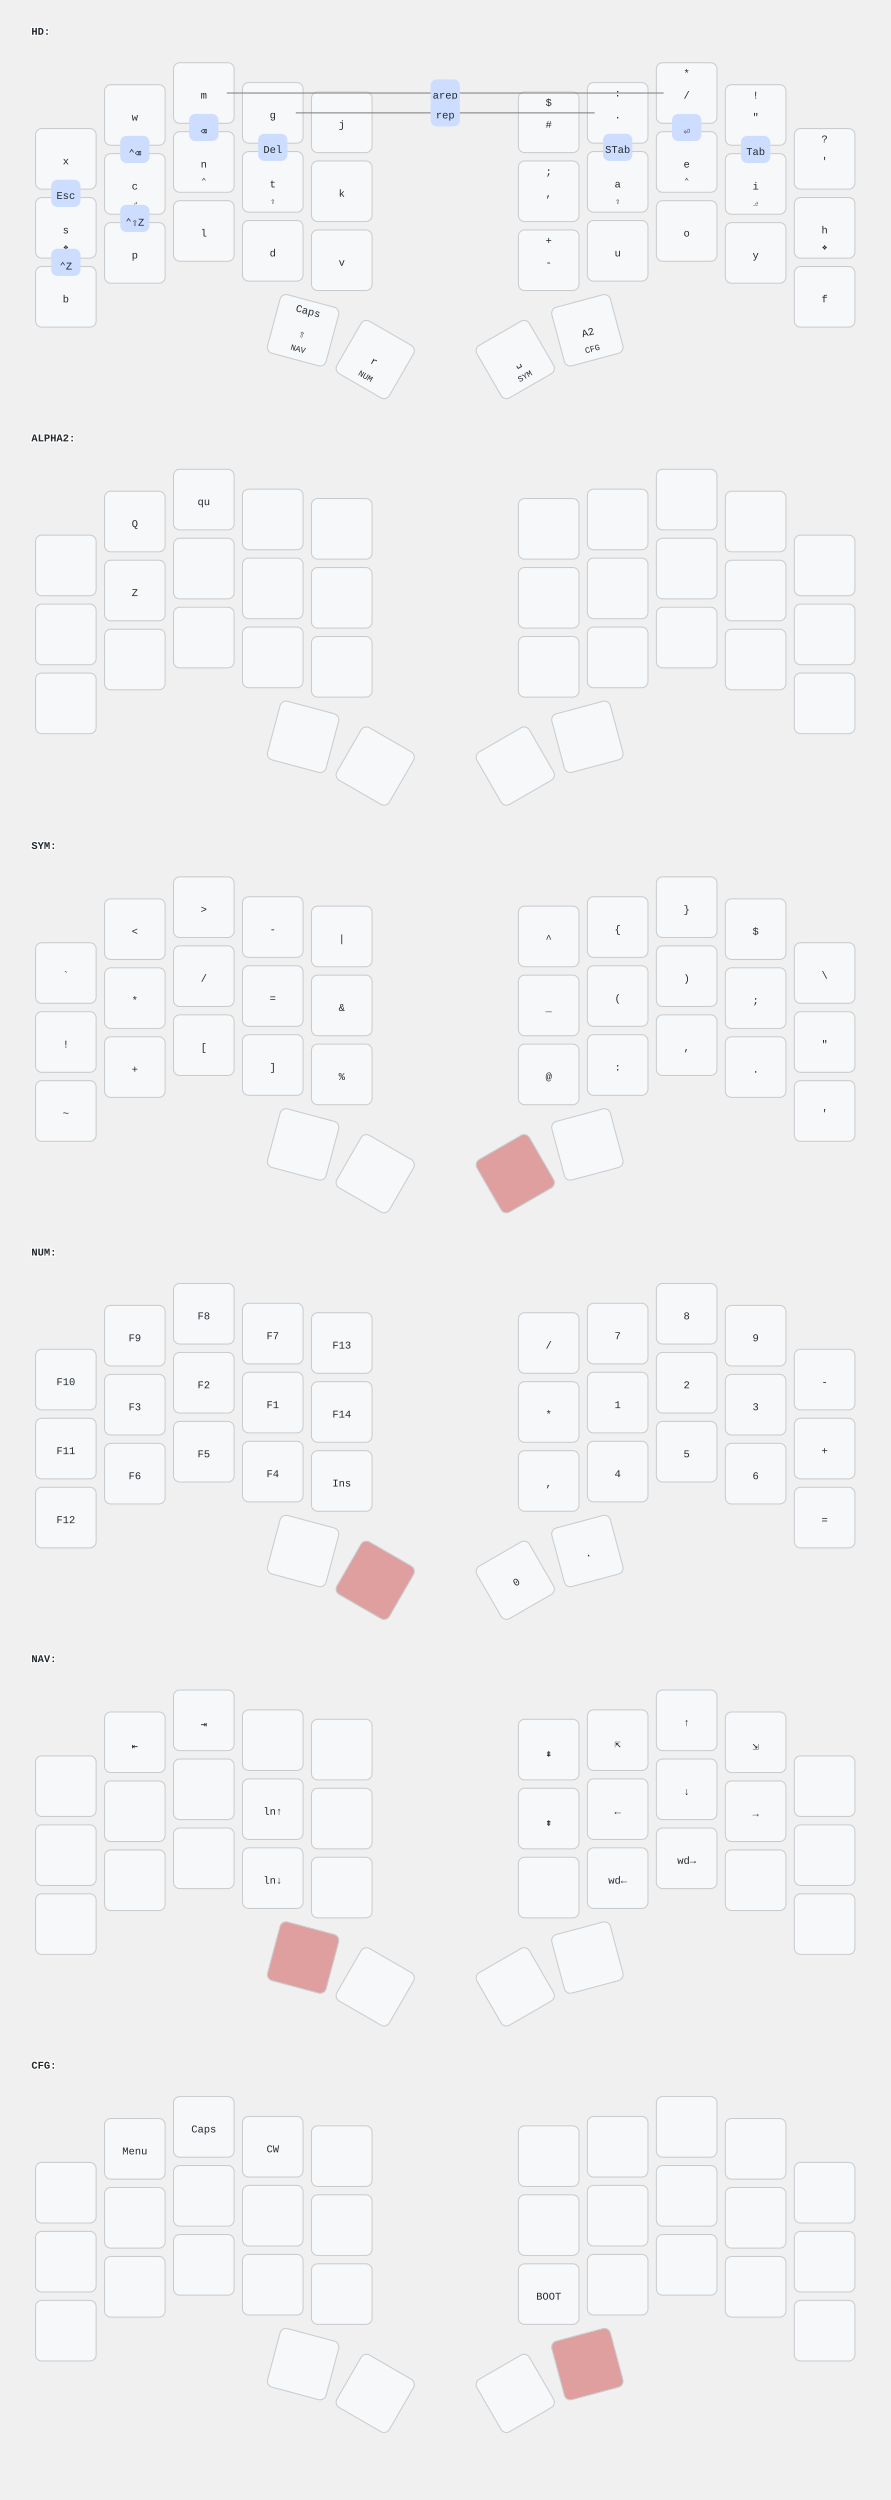
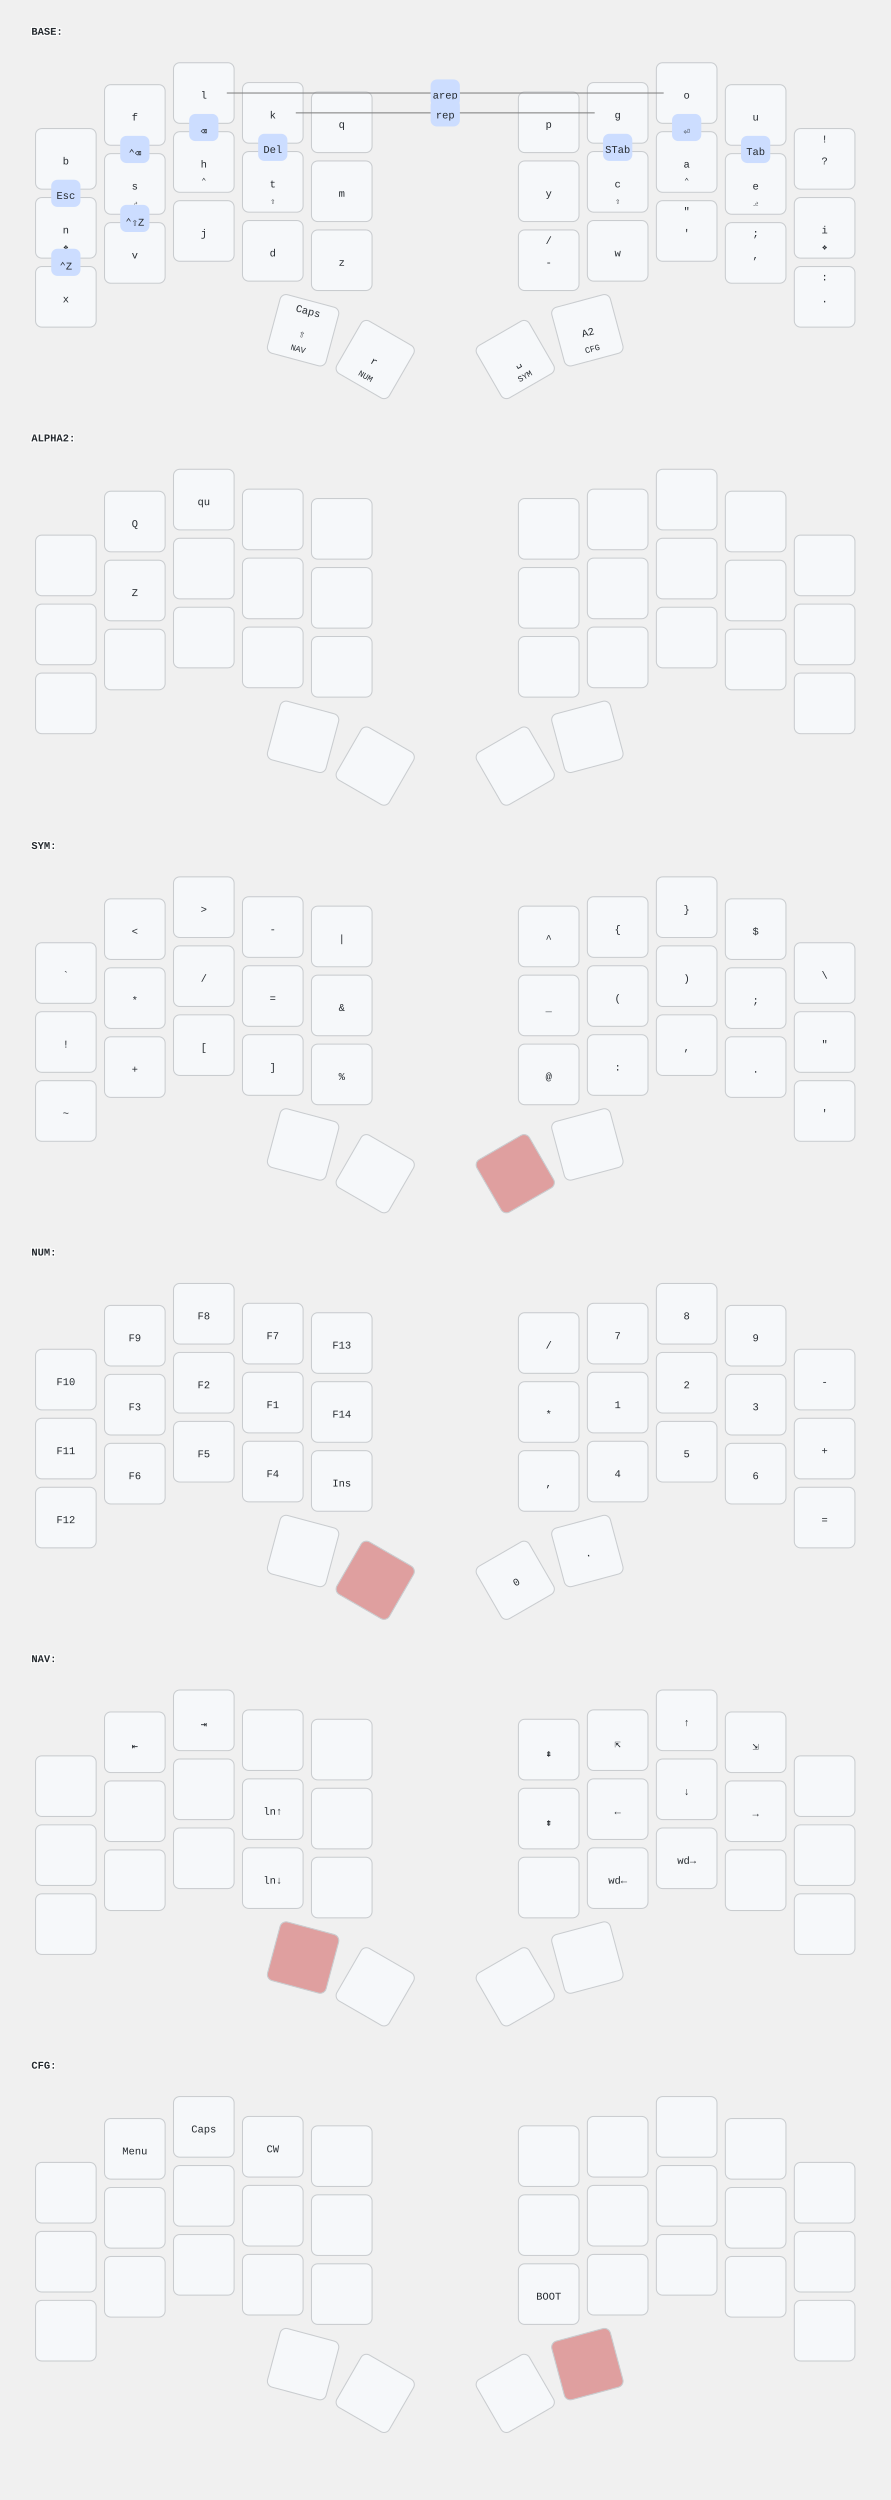
<svg xmlns="http://www.w3.org/2000/svg" width="852" height="2392" viewBox="0 0 852 2392" class="keymap">
  <style>/* inherit to force styles through use tags */
svg path {
    fill: inherit;
}

/* font and background color specifications */
svg.keymap {
    font-family: SFMono-Regular,Consolas,Liberation Mono,Menlo,monospace;
    font-size: 10px;
    font-kerning: normal;
    text-rendering: optimizeLegibility;
    fill: #24292e;
}

/* default key styling */
rect.key {
    fill: #f6f8fa;
    stroke: #c9cccf;
    stroke-width: 1;
}

/* default key side styling, only used is draw_key_sides is set */
rect.side {
    filter: brightness(90%);
}

/* color accent for combo boxes */
rect.combo, rect.combo-separate {
    fill: #cdf;
}

/* color accent for held keys */
rect.held, rect.combo.held {
    fill: #df9f9f;
}

/* color accent for ghost (optional) keys */
rect.ghost, rect.combo.ghost {
    stroke-dasharray: 4, 4;
    stroke-width: 2;
}

text {
    text-anchor: middle;
    dominant-baseline: hanging;
}

/* styling for layer labels */
text.label {
    font-weight: bold;
    text-anchor: start;
    stroke: white;
    stroke-width: 2;
    paint-order: stroke;
}

/* styling for combo tap, and key hold/shifted label text */
text.combo, text.hold, text.shifted {
    font-size: 10px;
}

/* styling for hold label text */
text.hold {
    font-size: 8px;
}

text.hold {
    text-anchor: middle;
    dominant-baseline: auto;
}

text.shifted {
    text-anchor: middle;
    dominant-baseline: hanging;
}

/* styling for hold/shifted label text in combo box */
text.combo.hold, text.combo.shifted {
    font-size: 8px;
}

/* lighter symbol for transparent keys */
text.trans {
    fill: #7b7e81;
}

/* styling for combo dendrons */
path.combo {
    stroke-width: 1;
    stroke: gray;
    fill: none;
}

/* Start Tabler Icons Cleanup */
/* cannot use height/width with glyphs */
.icon-tabler &gt; path {
    fill: inherit;
    stroke: inherit;
    stroke-width: 2;
}
/* hide tabler's default box */
.icon-tabler &gt; path[stroke="none"][fill="none"] {
    visibility: hidden;
}
/* End Tabler Icons Cleanup */
</style>
-   <g transform="translate(30, 0)" class="layer-HD">
-     <text x="0" y="28" class="label" id="HD">HD:</text>
+   <g transform="translate(30, 0)" class="layer-BASE">
+     <text x="0" y="28" class="label" id="BASE">BASE:</text>
    <g transform="translate(0, 56)">
      <g transform="translate(33, 96)" class="key keypos-0">
        <rect rx="6" ry="6" x="-29" y="-29" width="58" height="58" class="key" />
+         <text x="0" y="0" class="key tap">b</text>
+       </g>
+       <g transform="translate(99, 54)" class="key keypos-1">
+         <rect rx="6" ry="6" x="-29" y="-29" width="58" height="58" class="key" />
+         <text x="0" y="0" class="key tap">f</text>
+       </g>
+       <g transform="translate(165, 33)" class="key keypos-2">
+         <rect rx="6" ry="6" x="-29" y="-29" width="58" height="58" class="key" />
+         <text x="0" y="0" class="key tap">l</text>
+       </g>
+       <g transform="translate(231, 52)" class="key keypos-3">
+         <rect rx="6" ry="6" x="-29" y="-29" width="58" height="58" class="key" />
+         <text x="0" y="0" class="key tap">k</text>
+       </g>
+       <g transform="translate(297, 61)" class="key keypos-4">
+         <rect rx="6" ry="6" x="-29" y="-29" width="58" height="58" class="key" />
+         <text x="0" y="0" class="key tap">q</text>
+       </g>
+       <g transform="translate(495, 61)" class="key keypos-5">
+         <rect rx="6" ry="6" x="-29" y="-29" width="58" height="58" class="key" />
+         <text x="0" y="0" class="key tap">p</text>
+       </g>
+       <g transform="translate(561, 52)" class="key keypos-6">
+         <rect rx="6" ry="6" x="-29" y="-29" width="58" height="58" class="key" />
+         <text x="0" y="0" class="key tap">g</text>
+       </g>
+       <g transform="translate(627, 33)" class="key keypos-7">
+         <rect rx="6" ry="6" x="-29" y="-29" width="58" height="58" class="key" />
+         <text x="0" y="0" class="key tap">o</text>
+       </g>
+       <g transform="translate(693, 54)" class="key keypos-8">
+         <rect rx="6" ry="6" x="-29" y="-29" width="58" height="58" class="key" />
+         <text x="0" y="0" class="key tap">u</text>
+       </g>
+       <g transform="translate(759, 96)" class="key keypos-9">
+         <rect rx="6" ry="6" x="-29" y="-29" width="58" height="58" class="key" />
+         <text x="0" y="0" class="key tap">?</text>
+         <text x="0" y="-21" class="key shifted">!</text>
+       </g>
+       <g transform="translate(33, 162)" class="key keypos-10">
+         <rect rx="6" ry="6" x="-29" y="-29" width="58" height="58" class="key" />
+         <text x="0" y="0" class="key tap">n</text>
+         <text x="0" y="21" class="key hold">❖</text>
+       </g>
+       <g transform="translate(99, 120)" class="key keypos-11">
+         <rect rx="6" ry="6" x="-29" y="-29" width="58" height="58" class="key" />
+         <text x="0" y="0" class="key tap">s</text>
+         <text x="0" y="21" class="key hold">⎇</text>
+       </g>
+       <g transform="translate(165, 99)" class="key keypos-12">
+         <rect rx="6" ry="6" x="-29" y="-29" width="58" height="58" class="key" />
+         <text x="0" y="0" class="key tap">h</text>
+         <text x="0" y="21" class="key hold">⌃</text>
+       </g>
+       <g transform="translate(231, 118)" class="key keypos-13">
+         <rect rx="6" ry="6" x="-29" y="-29" width="58" height="58" class="key" />
+         <text x="0" y="0" class="key tap">t</text>
+         <text x="0" y="21" class="key hold">⇧</text>
+       </g>
+       <g transform="translate(297, 127)" class="key keypos-14">
+         <rect rx="6" ry="6" x="-29" y="-29" width="58" height="58" class="key" />
+         <text x="0" y="0" class="key tap">m</text>
+       </g>
+       <g transform="translate(495, 127)" class="key keypos-15">
+         <rect rx="6" ry="6" x="-29" y="-29" width="58" height="58" class="key" />
+         <text x="0" y="0" class="key tap">y</text>
+       </g>
+       <g transform="translate(561, 118)" class="key keypos-16">
+         <rect rx="6" ry="6" x="-29" y="-29" width="58" height="58" class="key" />
+         <text x="0" y="0" class="key tap">c</text>
+         <text x="0" y="21" class="key hold">⇧</text>
+       </g>
+       <g transform="translate(627, 99)" class="key keypos-17">
+         <rect rx="6" ry="6" x="-29" y="-29" width="58" height="58" class="key" />
+         <text x="0" y="0" class="key tap">a</text>
+         <text x="0" y="21" class="key hold">⌃</text>
+       </g>
+       <g transform="translate(693, 120)" class="key keypos-18">
+         <rect rx="6" ry="6" x="-29" y="-29" width="58" height="58" class="key" />
+         <text x="0" y="0" class="key tap">e</text>
+         <text x="0" y="21" class="key hold">⎇</text>
+       </g>
+       <g transform="translate(759, 162)" class="key keypos-19">
+         <rect rx="6" ry="6" x="-29" y="-29" width="58" height="58" class="key" />
+         <text x="0" y="0" class="key tap">i</text>
+         <text x="0" y="21" class="key hold">❖</text>
+       </g>
+       <g transform="translate(33, 228)" class="key keypos-20">
+         <rect rx="6" ry="6" x="-29" y="-29" width="58" height="58" class="key" />
        <text x="0" y="0" class="key tap">x</text>
      </g>
-       <g transform="translate(99, 54)" class="key keypos-1">
+       <g transform="translate(99, 186)" class="key keypos-21">
+         <rect rx="6" ry="6" x="-29" y="-29" width="58" height="58" class="key" />
+         <text x="0" y="0" class="key tap">v</text>
+       </g>
+       <g transform="translate(165, 165)" class="key keypos-22">
+         <rect rx="6" ry="6" x="-29" y="-29" width="58" height="58" class="key" />
+         <text x="0" y="0" class="key tap">j</text>
+       </g>
+       <g transform="translate(231, 184)" class="key keypos-23">
+         <rect rx="6" ry="6" x="-29" y="-29" width="58" height="58" class="key" />
+         <text x="0" y="0" class="key tap">d</text>
+       </g>
+       <g transform="translate(297, 193)" class="key keypos-24">
+         <rect rx="6" ry="6" x="-29" y="-29" width="58" height="58" class="key" />
+         <text x="0" y="0" class="key tap">z</text>
+       </g>
+       <g transform="translate(495, 193)" class="key keypos-25">
+         <rect rx="6" ry="6" x="-29" y="-29" width="58" height="58" class="key" />
+         <text x="0" y="0" class="key tap">-</text>
+         <text x="0" y="-21" class="key shifted">/</text>
+       </g>
+       <g transform="translate(561, 184)" class="key keypos-26">
        <rect rx="6" ry="6" x="-29" y="-29" width="58" height="58" class="key" />
        <text x="0" y="0" class="key tap">w</text>
      </g>
-       <g transform="translate(165, 33)" class="key keypos-2">
-         <rect rx="6" ry="6" x="-29" y="-29" width="58" height="58" class="key" />
-         <text x="0" y="0" class="key tap">m</text>
-       </g>
-       <g transform="translate(231, 52)" class="key keypos-3">
-         <rect rx="6" ry="6" x="-29" y="-29" width="58" height="58" class="key" />
-         <text x="0" y="0" class="key tap">g</text>
-       </g>
-       <g transform="translate(297, 61)" class="key keypos-4">
-         <rect rx="6" ry="6" x="-29" y="-29" width="58" height="58" class="key" />
-         <text x="0" y="0" class="key tap">j</text>
-       </g>
-       <g transform="translate(495, 61)" class="key keypos-5">
-         <rect rx="6" ry="6" x="-29" y="-29" width="58" height="58" class="key" />
-         <text x="0" y="0" class="key tap">#</text>
-         <text x="0" y="-21" class="key shifted">$</text>
-       </g>
-       <g transform="translate(561, 52)" class="key keypos-6">
+       <g transform="translate(627, 165)" class="key keypos-27">
+         <rect rx="6" ry="6" x="-29" y="-29" width="58" height="58" class="key" />
+         <text x="0" y="0" class="key tap">'</text>
+         <text x="0" y="-21" class="key shifted">"</text>
+       </g>
+       <g transform="translate(693, 186)" class="key keypos-28">
+         <rect rx="6" ry="6" x="-29" y="-29" width="58" height="58" class="key" />
+         <text x="0" y="0" class="key tap">,</text>
+         <text x="0" y="-21" class="key shifted">;</text>
+       </g>
+       <g transform="translate(759, 228)" class="key keypos-29">
        <rect rx="6" ry="6" x="-29" y="-29" width="58" height="58" class="key" />
        <text x="0" y="0" class="key tap">.</text>
        <text x="0" y="-21" class="key shifted">:</text>
-       </g>
-       <g transform="translate(627, 33)" class="key keypos-7">
-         <rect rx="6" ry="6" x="-29" y="-29" width="58" height="58" class="key" />
-         <text x="0" y="0" class="key tap">/</text>
-         <text x="0" y="-21" class="key shifted">*</text>
-       </g>
-       <g transform="translate(693, 54)" class="key keypos-8">
-         <rect rx="6" ry="6" x="-29" y="-29" width="58" height="58" class="key" />
-         <text x="0" y="0" class="key tap">"</text>
-         <text x="0" y="-21" class="key shifted">!</text>
-       </g>
-       <g transform="translate(759, 96)" class="key keypos-9">
-         <rect rx="6" ry="6" x="-29" y="-29" width="58" height="58" class="key" />
-         <text x="0" y="0" class="key tap">'</text>
-         <text x="0" y="-21" class="key shifted">?</text>
-       </g>
-       <g transform="translate(33, 162)" class="key keypos-10">
-         <rect rx="6" ry="6" x="-29" y="-29" width="58" height="58" class="key" />
-         <text x="0" y="0" class="key tap">s</text>
-         <text x="0" y="21" class="key hold">❖</text>
-       </g>
-       <g transform="translate(99, 120)" class="key keypos-11">
-         <rect rx="6" ry="6" x="-29" y="-29" width="58" height="58" class="key" />
-         <text x="0" y="0" class="key tap">c</text>
-         <text x="0" y="21" class="key hold">⎇</text>
-       </g>
-       <g transform="translate(165, 99)" class="key keypos-12">
-         <rect rx="6" ry="6" x="-29" y="-29" width="58" height="58" class="key" />
-         <text x="0" y="0" class="key tap">n</text>
-         <text x="0" y="21" class="key hold">⌃</text>
-       </g>
-       <g transform="translate(231, 118)" class="key keypos-13">
-         <rect rx="6" ry="6" x="-29" y="-29" width="58" height="58" class="key" />
-         <text x="0" y="0" class="key tap">t</text>
-         <text x="0" y="21" class="key hold">⇧</text>
-       </g>
-       <g transform="translate(297, 127)" class="key keypos-14">
-         <rect rx="6" ry="6" x="-29" y="-29" width="58" height="58" class="key" />
-         <text x="0" y="0" class="key tap">k</text>
-       </g>
-       <g transform="translate(495, 127)" class="key keypos-15">
-         <rect rx="6" ry="6" x="-29" y="-29" width="58" height="58" class="key" />
-         <text x="0" y="0" class="key tap">,</text>
-         <text x="0" y="-21" class="key shifted">;</text>
-       </g>
-       <g transform="translate(561, 118)" class="key keypos-16">
-         <rect rx="6" ry="6" x="-29" y="-29" width="58" height="58" class="key" />
-         <text x="0" y="0" class="key tap">a</text>
-         <text x="0" y="21" class="key hold">⇧</text>
-       </g>
-       <g transform="translate(627, 99)" class="key keypos-17">
-         <rect rx="6" ry="6" x="-29" y="-29" width="58" height="58" class="key" />
-         <text x="0" y="0" class="key tap">e</text>
-         <text x="0" y="21" class="key hold">⌃</text>
-       </g>
-       <g transform="translate(693, 120)" class="key keypos-18">
-         <rect rx="6" ry="6" x="-29" y="-29" width="58" height="58" class="key" />
-         <text x="0" y="0" class="key tap">i</text>
-         <text x="0" y="21" class="key hold">⎇</text>
-       </g>
-       <g transform="translate(759, 162)" class="key keypos-19">
-         <rect rx="6" ry="6" x="-29" y="-29" width="58" height="58" class="key" />
-         <text x="0" y="0" class="key tap">h</text>
-         <text x="0" y="21" class="key hold">❖</text>
-       </g>
-       <g transform="translate(33, 228)" class="key keypos-20">
-         <rect rx="6" ry="6" x="-29" y="-29" width="58" height="58" class="key" />
-         <text x="0" y="0" class="key tap">b</text>
-       </g>
-       <g transform="translate(99, 186)" class="key keypos-21">
-         <rect rx="6" ry="6" x="-29" y="-29" width="58" height="58" class="key" />
-         <text x="0" y="0" class="key tap">p</text>
-       </g>
-       <g transform="translate(165, 165)" class="key keypos-22">
-         <rect rx="6" ry="6" x="-29" y="-29" width="58" height="58" class="key" />
-         <text x="0" y="0" class="key tap">l</text>
-       </g>
-       <g transform="translate(231, 184)" class="key keypos-23">
-         <rect rx="6" ry="6" x="-29" y="-29" width="58" height="58" class="key" />
-         <text x="0" y="0" class="key tap">d</text>
-       </g>
-       <g transform="translate(297, 193)" class="key keypos-24">
-         <rect rx="6" ry="6" x="-29" y="-29" width="58" height="58" class="key" />
-         <text x="0" y="0" class="key tap">v</text>
-       </g>
-       <g transform="translate(495, 193)" class="key keypos-25">
-         <rect rx="6" ry="6" x="-29" y="-29" width="58" height="58" class="key" />
-         <text x="0" y="0" class="key tap">-</text>
-         <text x="0" y="-21" class="key shifted">+</text>
-       </g>
-       <g transform="translate(561, 184)" class="key keypos-26">
-         <rect rx="6" ry="6" x="-29" y="-29" width="58" height="58" class="key" />
-         <text x="0" y="0" class="key tap">u</text>
-       </g>
-       <g transform="translate(627, 165)" class="key keypos-27">
-         <rect rx="6" ry="6" x="-29" y="-29" width="58" height="58" class="key" />
-         <text x="0" y="0" class="key tap">o</text>
-       </g>
-       <g transform="translate(693, 186)" class="key keypos-28">
-         <rect rx="6" ry="6" x="-29" y="-29" width="58" height="58" class="key" />
-         <text x="0" y="0" class="key tap">y</text>
-       </g>
-       <g transform="translate(759, 228)" class="key keypos-29">
-         <rect rx="6" ry="6" x="-29" y="-29" width="58" height="58" class="key" />
-         <text x="0" y="0" class="key tap">f</text>
      </g>
      <g transform="translate(260, 260) rotate(15.0)" class="key keypos-30">
        <rect rx="6" ry="6" x="-29" y="-29" width="58" height="58" class="key" />
        <text x="0" y="0" class="key tap">⇧</text>
        <a href="#NAV">
          <text x="0" y="21" class="key hold layer-activator">NAV</text>
        </a>
        <text x="0" y="-21" class="key shifted">Caps</text>
      </g>
      <g transform="translate(329, 288) rotate(30.0)" class="key keypos-31">
        <rect rx="6" ry="6" x="-29" y="-29" width="58" height="58" class="key" />
        <text x="0" y="0" class="key tap">r</text>
        <a href="#NUM">
          <text x="0" y="21" class="key hold layer-activator">NUM</text>
        </a>
      </g>
      <g transform="translate(463, 288) rotate(-30.0)" class="key keypos-32">
        <rect rx="6" ry="6" x="-29" y="-29" width="58" height="58" class="key" />
        <text x="0" y="0" class="key tap">␣</text>
        <a href="#SYM">
          <text x="0" y="21" class="key hold layer-activator">SYM</text>
        </a>
      </g>
      <g transform="translate(532, 260) rotate(-15.0)" class="key keypos-33">
        <rect rx="6" ry="6" x="-29" y="-29" width="58" height="58" class="key" />
        <text x="0" y="0" class="key tap">A2</text>
        <a href="#CFG">
          <text x="0" y="21" class="key hold layer-activator">CFG</text>
        </a>
      </g>
      <g class="combo combopos-0">
        <path d="M396,33 l-209,0" class="combo" />
        <path d="M396,33 l209,0" class="combo" />
        <rect rx="6" ry="6" x="382" y="20" width="28" height="26" class="combo" />
        <text x="396" y="33" class="combo tap">arep</text>
      </g>
      <g class="combo combopos-1">
        <path d="M396,52 l-143,0" class="combo" />
        <path d="M396,52 l143,0" class="combo" />
        <rect rx="6" ry="6" x="382" y="39" width="28" height="26" class="combo" />
        <text x="396" y="52" class="combo tap">rep</text>
      </g>
      <g class="combo combopos-2">
        <rect rx="6" ry="6" x="19" y="116" width="28" height="26" class="combo" />
        <text x="33" y="129" class="combo tap">Esc</text>
      </g>
      <g class="combo combopos-3">
        <rect rx="6" ry="6" x="85" y="74" width="28" height="26" class="combo" />
        <text x="99" y="87" class="combo tap">⌃⌫</text>
      </g>
      <g class="combo combopos-4">
        <rect rx="6" ry="6" x="151" y="53" width="28" height="26" class="combo" />
        <text x="165" y="66" class="combo tap">⌫</text>
      </g>
      <g class="combo combopos-5">
        <rect rx="6" ry="6" x="217" y="72" width="28" height="26" class="combo" />
        <text x="231" y="85" class="combo tap">Del</text>
      </g>
      <g class="combo combopos-6">
        <rect rx="6" ry="6" x="547" y="72" width="28" height="26" class="combo" />
        <text x="561" y="85" class="combo tap">STab</text>
      </g>
      <g class="combo combopos-7">
        <rect rx="6" ry="6" x="613" y="53" width="28" height="26" class="combo" />
        <text x="627" y="66" class="combo tap">⏎</text>
      </g>
      <g class="combo combopos-8">
        <rect rx="6" ry="6" x="679" y="74" width="28" height="26" class="combo" />
        <text x="693" y="87" class="combo tap">Tab</text>
      </g>
      <g class="combo combopos-9">
        <rect rx="6" ry="6" x="19" y="182" width="28" height="26" class="combo" />
        <text x="33" y="195" class="combo tap">⌃Z</text>
      </g>
      <g class="combo combopos-10">
        <rect rx="6" ry="6" x="85" y="140" width="28" height="26" class="combo" />
        <text x="99" y="153" class="combo tap">⌃⇧Z</text>
      </g>
    </g>
  </g>
  <g transform="translate(30, 389)" class="layer-ALPHA2">
    <text x="0" y="28" class="label" id="ALPHA2">ALPHA2:</text>
    <g transform="translate(0, 56)">
      <g transform="translate(33, 96)" class="key keypos-0">
        <rect rx="6" ry="6" x="-29" y="-29" width="58" height="58" class="key" />
      </g>
      <g transform="translate(99, 54)" class="key keypos-1">
        <rect rx="6" ry="6" x="-29" y="-29" width="58" height="58" class="key" />
        <text x="0" y="0" class="key tap">Q</text>
      </g>
      <g transform="translate(165, 33)" class="key keypos-2">
        <rect rx="6" ry="6" x="-29" y="-29" width="58" height="58" class="key" />
        <text x="0" y="0" class="key tap">qu</text>
      </g>
      <g transform="translate(231, 52)" class="key keypos-3">
        <rect rx="6" ry="6" x="-29" y="-29" width="58" height="58" class="key" />
      </g>
      <g transform="translate(297, 61)" class="key keypos-4">
        <rect rx="6" ry="6" x="-29" y="-29" width="58" height="58" class="key" />
      </g>
      <g transform="translate(495, 61)" class="key keypos-5">
        <rect rx="6" ry="6" x="-29" y="-29" width="58" height="58" class="key" />
      </g>
      <g transform="translate(561, 52)" class="key keypos-6">
        <rect rx="6" ry="6" x="-29" y="-29" width="58" height="58" class="key" />
      </g>
      <g transform="translate(627, 33)" class="key keypos-7">
        <rect rx="6" ry="6" x="-29" y="-29" width="58" height="58" class="key" />
      </g>
      <g transform="translate(693, 54)" class="key keypos-8">
        <rect rx="6" ry="6" x="-29" y="-29" width="58" height="58" class="key" />
      </g>
      <g transform="translate(759, 96)" class="key keypos-9">
        <rect rx="6" ry="6" x="-29" y="-29" width="58" height="58" class="key" />
      </g>
      <g transform="translate(33, 162)" class="key keypos-10">
        <rect rx="6" ry="6" x="-29" y="-29" width="58" height="58" class="key" />
      </g>
      <g transform="translate(99, 120)" class="key keypos-11">
        <rect rx="6" ry="6" x="-29" y="-29" width="58" height="58" class="key" />
        <text x="0" y="0" class="key tap">Z</text>
      </g>
      <g transform="translate(165, 99)" class="key keypos-12">
        <rect rx="6" ry="6" x="-29" y="-29" width="58" height="58" class="key" />
      </g>
      <g transform="translate(231, 118)" class="key keypos-13">
        <rect rx="6" ry="6" x="-29" y="-29" width="58" height="58" class="key" />
      </g>
      <g transform="translate(297, 127)" class="key keypos-14">
        <rect rx="6" ry="6" x="-29" y="-29" width="58" height="58" class="key" />
      </g>
      <g transform="translate(495, 127)" class="key keypos-15">
        <rect rx="6" ry="6" x="-29" y="-29" width="58" height="58" class="key" />
      </g>
      <g transform="translate(561, 118)" class="key keypos-16">
        <rect rx="6" ry="6" x="-29" y="-29" width="58" height="58" class="key" />
      </g>
      <g transform="translate(627, 99)" class="key keypos-17">
        <rect rx="6" ry="6" x="-29" y="-29" width="58" height="58" class="key" />
      </g>
      <g transform="translate(693, 120)" class="key keypos-18">
        <rect rx="6" ry="6" x="-29" y="-29" width="58" height="58" class="key" />
      </g>
      <g transform="translate(759, 162)" class="key keypos-19">
        <rect rx="6" ry="6" x="-29" y="-29" width="58" height="58" class="key" />
      </g>
      <g transform="translate(33, 228)" class="key keypos-20">
        <rect rx="6" ry="6" x="-29" y="-29" width="58" height="58" class="key" />
      </g>
      <g transform="translate(99, 186)" class="key keypos-21">
        <rect rx="6" ry="6" x="-29" y="-29" width="58" height="58" class="key" />
      </g>
      <g transform="translate(165, 165)" class="key keypos-22">
        <rect rx="6" ry="6" x="-29" y="-29" width="58" height="58" class="key" />
      </g>
      <g transform="translate(231, 184)" class="key keypos-23">
        <rect rx="6" ry="6" x="-29" y="-29" width="58" height="58" class="key" />
      </g>
      <g transform="translate(297, 193)" class="key keypos-24">
        <rect rx="6" ry="6" x="-29" y="-29" width="58" height="58" class="key" />
      </g>
      <g transform="translate(495, 193)" class="key keypos-25">
        <rect rx="6" ry="6" x="-29" y="-29" width="58" height="58" class="key" />
      </g>
      <g transform="translate(561, 184)" class="key keypos-26">
        <rect rx="6" ry="6" x="-29" y="-29" width="58" height="58" class="key" />
      </g>
      <g transform="translate(627, 165)" class="key keypos-27">
        <rect rx="6" ry="6" x="-29" y="-29" width="58" height="58" class="key" />
      </g>
      <g transform="translate(693, 186)" class="key keypos-28">
        <rect rx="6" ry="6" x="-29" y="-29" width="58" height="58" class="key" />
      </g>
      <g transform="translate(759, 228)" class="key keypos-29">
        <rect rx="6" ry="6" x="-29" y="-29" width="58" height="58" class="key" />
      </g>
      <g transform="translate(260, 260) rotate(15.0)" class="key keypos-30">
        <rect rx="6" ry="6" x="-29" y="-29" width="58" height="58" class="key" />
      </g>
      <g transform="translate(329, 288) rotate(30.0)" class="key keypos-31">
        <rect rx="6" ry="6" x="-29" y="-29" width="58" height="58" class="key" />
      </g>
      <g transform="translate(463, 288) rotate(-30.0)" class="key keypos-32">
        <rect rx="6" ry="6" x="-29" y="-29" width="58" height="58" class="key" />
      </g>
      <g transform="translate(532, 260) rotate(-15.0)" class="key keypos-33">
        <rect rx="6" ry="6" x="-29" y="-29" width="58" height="58" class="key" />
      </g>
    </g>
  </g>
  <g transform="translate(30, 779)" class="layer-SYM">
    <text x="0" y="28" class="label" id="SYM">SYM:</text>
    <g transform="translate(0, 56)">
      <g transform="translate(33, 96)" class="key keypos-0">
        <rect rx="6" ry="6" x="-29" y="-29" width="58" height="58" class="key" />
        <text x="0" y="0" class="key tap">`</text>
      </g>
      <g transform="translate(99, 54)" class="key keypos-1">
        <rect rx="6" ry="6" x="-29" y="-29" width="58" height="58" class="key" />
        <text x="0" y="0" class="key tap">&lt;</text>
      </g>
      <g transform="translate(165, 33)" class="key keypos-2">
        <rect rx="6" ry="6" x="-29" y="-29" width="58" height="58" class="key" />
        <text x="0" y="0" class="key tap">&gt;</text>
      </g>
      <g transform="translate(231, 52)" class="key keypos-3">
        <rect rx="6" ry="6" x="-29" y="-29" width="58" height="58" class="key" />
        <text x="0" y="0" class="key tap">-</text>
      </g>
      <g transform="translate(297, 61)" class="key keypos-4">
        <rect rx="6" ry="6" x="-29" y="-29" width="58" height="58" class="key" />
        <text x="0" y="0" class="key tap">|</text>
      </g>
      <g transform="translate(495, 61)" class="key keypos-5">
        <rect rx="6" ry="6" x="-29" y="-29" width="58" height="58" class="key" />
        <text x="0" y="0" class="key tap">^</text>
      </g>
      <g transform="translate(561, 52)" class="key keypos-6">
        <rect rx="6" ry="6" x="-29" y="-29" width="58" height="58" class="key" />
        <text x="0" y="0" class="key tap">{</text>
      </g>
      <g transform="translate(627, 33)" class="key keypos-7">
        <rect rx="6" ry="6" x="-29" y="-29" width="58" height="58" class="key" />
        <text x="0" y="0" class="key tap">}</text>
      </g>
      <g transform="translate(693, 54)" class="key keypos-8">
        <rect rx="6" ry="6" x="-29" y="-29" width="58" height="58" class="key" />
        <text x="0" y="0" class="key tap">$</text>
      </g>
      <g transform="translate(759, 96)" class="key keypos-9">
        <rect rx="6" ry="6" x="-29" y="-29" width="58" height="58" class="key" />
        <text x="0" y="0" class="key tap">\</text>
      </g>
      <g transform="translate(33, 162)" class="key keypos-10">
        <rect rx="6" ry="6" x="-29" y="-29" width="58" height="58" class="key" />
        <text x="0" y="0" class="key tap">!</text>
      </g>
      <g transform="translate(99, 120)" class="key keypos-11">
        <rect rx="6" ry="6" x="-29" y="-29" width="58" height="58" class="key" />
        <text x="0" y="0" class="key tap">*</text>
      </g>
      <g transform="translate(165, 99)" class="key keypos-12">
        <rect rx="6" ry="6" x="-29" y="-29" width="58" height="58" class="key" />
        <text x="0" y="0" class="key tap">/</text>
      </g>
      <g transform="translate(231, 118)" class="key keypos-13">
        <rect rx="6" ry="6" x="-29" y="-29" width="58" height="58" class="key" />
        <text x="0" y="0" class="key tap">=</text>
      </g>
      <g transform="translate(297, 127)" class="key keypos-14">
        <rect rx="6" ry="6" x="-29" y="-29" width="58" height="58" class="key" />
        <text x="0" y="0" class="key tap">&amp;</text>
      </g>
      <g transform="translate(495, 127)" class="key keypos-15">
        <rect rx="6" ry="6" x="-29" y="-29" width="58" height="58" class="key" />
        <text x="0" y="0" class="key tap">_</text>
      </g>
      <g transform="translate(561, 118)" class="key keypos-16">
        <rect rx="6" ry="6" x="-29" y="-29" width="58" height="58" class="key" />
        <text x="0" y="0" class="key tap">(</text>
      </g>
      <g transform="translate(627, 99)" class="key keypos-17">
        <rect rx="6" ry="6" x="-29" y="-29" width="58" height="58" class="key" />
        <text x="0" y="0" class="key tap">)</text>
      </g>
      <g transform="translate(693, 120)" class="key keypos-18">
        <rect rx="6" ry="6" x="-29" y="-29" width="58" height="58" class="key" />
        <text x="0" y="0" class="key tap">;</text>
      </g>
      <g transform="translate(759, 162)" class="key keypos-19">
        <rect rx="6" ry="6" x="-29" y="-29" width="58" height="58" class="key" />
        <text x="0" y="0" class="key tap">"</text>
      </g>
      <g transform="translate(33, 228)" class="key keypos-20">
        <rect rx="6" ry="6" x="-29" y="-29" width="58" height="58" class="key" />
        <text x="0" y="0" class="key tap">~</text>
      </g>
      <g transform="translate(99, 186)" class="key keypos-21">
        <rect rx="6" ry="6" x="-29" y="-29" width="58" height="58" class="key" />
        <text x="0" y="0" class="key tap">+</text>
      </g>
      <g transform="translate(165, 165)" class="key keypos-22">
        <rect rx="6" ry="6" x="-29" y="-29" width="58" height="58" class="key" />
        <text x="0" y="0" class="key tap">[</text>
      </g>
      <g transform="translate(231, 184)" class="key keypos-23">
        <rect rx="6" ry="6" x="-29" y="-29" width="58" height="58" class="key" />
        <text x="0" y="0" class="key tap">]</text>
      </g>
      <g transform="translate(297, 193)" class="key keypos-24">
        <rect rx="6" ry="6" x="-29" y="-29" width="58" height="58" class="key" />
        <text x="0" y="0" class="key tap">%</text>
      </g>
      <g transform="translate(495, 193)" class="key keypos-25">
        <rect rx="6" ry="6" x="-29" y="-29" width="58" height="58" class="key" />
        <text x="0" y="0" class="key tap">@</text>
      </g>
      <g transform="translate(561, 184)" class="key keypos-26">
        <rect rx="6" ry="6" x="-29" y="-29" width="58" height="58" class="key" />
        <text x="0" y="0" class="key tap">:</text>
      </g>
      <g transform="translate(627, 165)" class="key keypos-27">
        <rect rx="6" ry="6" x="-29" y="-29" width="58" height="58" class="key" />
        <text x="0" y="0" class="key tap">,</text>
      </g>
      <g transform="translate(693, 186)" class="key keypos-28">
        <rect rx="6" ry="6" x="-29" y="-29" width="58" height="58" class="key" />
        <text x="0" y="0" class="key tap">.</text>
      </g>
      <g transform="translate(759, 228)" class="key keypos-29">
        <rect rx="6" ry="6" x="-29" y="-29" width="58" height="58" class="key" />
        <text x="0" y="0" class="key tap">'</text>
      </g>
      <g transform="translate(260, 260) rotate(15.0)" class="key keypos-30">
        <rect rx="6" ry="6" x="-29" y="-29" width="58" height="58" class="key" />
      </g>
      <g transform="translate(329, 288) rotate(30.0)" class="key keypos-31">
        <rect rx="6" ry="6" x="-29" y="-29" width="58" height="58" class="key" />
      </g>
      <g transform="translate(463, 288) rotate(-30.0)" class="key held keypos-32">
        <rect rx="6" ry="6" x="-29" y="-29" width="58" height="58" class="key held" />
      </g>
      <g transform="translate(532, 260) rotate(-15.0)" class="key keypos-33">
        <rect rx="6" ry="6" x="-29" y="-29" width="58" height="58" class="key" />
      </g>
    </g>
  </g>
  <g transform="translate(30, 1168)" class="layer-NUM">
    <text x="0" y="28" class="label" id="NUM">NUM:</text>
    <g transform="translate(0, 56)">
      <g transform="translate(33, 96)" class="key keypos-0">
        <rect rx="6" ry="6" x="-29" y="-29" width="58" height="58" class="key" />
        <text x="0" y="0" class="key tap">F10</text>
      </g>
      <g transform="translate(99, 54)" class="key keypos-1">
        <rect rx="6" ry="6" x="-29" y="-29" width="58" height="58" class="key" />
        <text x="0" y="0" class="key tap">F9</text>
      </g>
      <g transform="translate(165, 33)" class="key keypos-2">
        <rect rx="6" ry="6" x="-29" y="-29" width="58" height="58" class="key" />
        <text x="0" y="0" class="key tap">F8</text>
      </g>
      <g transform="translate(231, 52)" class="key keypos-3">
        <rect rx="6" ry="6" x="-29" y="-29" width="58" height="58" class="key" />
        <text x="0" y="0" class="key tap">F7</text>
      </g>
      <g transform="translate(297, 61)" class="key keypos-4">
        <rect rx="6" ry="6" x="-29" y="-29" width="58" height="58" class="key" />
        <text x="0" y="0" class="key tap">F13</text>
      </g>
      <g transform="translate(495, 61)" class="key keypos-5">
        <rect rx="6" ry="6" x="-29" y="-29" width="58" height="58" class="key" />
        <text x="0" y="0" class="key tap">/</text>
      </g>
      <g transform="translate(561, 52)" class="key keypos-6">
        <rect rx="6" ry="6" x="-29" y="-29" width="58" height="58" class="key" />
        <text x="0" y="0" class="key tap">7</text>
      </g>
      <g transform="translate(627, 33)" class="key keypos-7">
        <rect rx="6" ry="6" x="-29" y="-29" width="58" height="58" class="key" />
        <text x="0" y="0" class="key tap">8</text>
      </g>
      <g transform="translate(693, 54)" class="key keypos-8">
        <rect rx="6" ry="6" x="-29" y="-29" width="58" height="58" class="key" />
        <text x="0" y="0" class="key tap">9</text>
      </g>
      <g transform="translate(759, 96)" class="key keypos-9">
        <rect rx="6" ry="6" x="-29" y="-29" width="58" height="58" class="key" />
        <text x="0" y="0" class="key tap">-</text>
      </g>
      <g transform="translate(33, 162)" class="key keypos-10">
        <rect rx="6" ry="6" x="-29" y="-29" width="58" height="58" class="key" />
        <text x="0" y="0" class="key tap">F11</text>
      </g>
      <g transform="translate(99, 120)" class="key keypos-11">
        <rect rx="6" ry="6" x="-29" y="-29" width="58" height="58" class="key" />
        <text x="0" y="0" class="key tap">F3</text>
      </g>
      <g transform="translate(165, 99)" class="key keypos-12">
        <rect rx="6" ry="6" x="-29" y="-29" width="58" height="58" class="key" />
        <text x="0" y="0" class="key tap">F2</text>
      </g>
      <g transform="translate(231, 118)" class="key keypos-13">
        <rect rx="6" ry="6" x="-29" y="-29" width="58" height="58" class="key" />
        <text x="0" y="0" class="key tap">F1</text>
      </g>
      <g transform="translate(297, 127)" class="key keypos-14">
        <rect rx="6" ry="6" x="-29" y="-29" width="58" height="58" class="key" />
        <text x="0" y="0" class="key tap">F14</text>
      </g>
      <g transform="translate(495, 127)" class="key keypos-15">
        <rect rx="6" ry="6" x="-29" y="-29" width="58" height="58" class="key" />
        <text x="0" y="0" class="key tap">*</text>
      </g>
      <g transform="translate(561, 118)" class="key keypos-16">
        <rect rx="6" ry="6" x="-29" y="-29" width="58" height="58" class="key" />
        <text x="0" y="0" class="key tap">1</text>
      </g>
      <g transform="translate(627, 99)" class="key keypos-17">
        <rect rx="6" ry="6" x="-29" y="-29" width="58" height="58" class="key" />
        <text x="0" y="0" class="key tap">2</text>
      </g>
      <g transform="translate(693, 120)" class="key keypos-18">
        <rect rx="6" ry="6" x="-29" y="-29" width="58" height="58" class="key" />
        <text x="0" y="0" class="key tap">3</text>
      </g>
      <g transform="translate(759, 162)" class="key keypos-19">
        <rect rx="6" ry="6" x="-29" y="-29" width="58" height="58" class="key" />
        <text x="0" y="0" class="key tap">+</text>
      </g>
      <g transform="translate(33, 228)" class="key keypos-20">
        <rect rx="6" ry="6" x="-29" y="-29" width="58" height="58" class="key" />
        <text x="0" y="0" class="key tap">F12</text>
      </g>
      <g transform="translate(99, 186)" class="key keypos-21">
        <rect rx="6" ry="6" x="-29" y="-29" width="58" height="58" class="key" />
        <text x="0" y="0" class="key tap">F6</text>
      </g>
      <g transform="translate(165, 165)" class="key keypos-22">
        <rect rx="6" ry="6" x="-29" y="-29" width="58" height="58" class="key" />
        <text x="0" y="0" class="key tap">F5</text>
      </g>
      <g transform="translate(231, 184)" class="key keypos-23">
        <rect rx="6" ry="6" x="-29" y="-29" width="58" height="58" class="key" />
        <text x="0" y="0" class="key tap">F4</text>
      </g>
      <g transform="translate(297, 193)" class="key keypos-24">
        <rect rx="6" ry="6" x="-29" y="-29" width="58" height="58" class="key" />
        <text x="0" y="0" class="key tap">Ins</text>
      </g>
      <g transform="translate(495, 193)" class="key keypos-25">
        <rect rx="6" ry="6" x="-29" y="-29" width="58" height="58" class="key" />
        <text x="0" y="0" class="key tap">,</text>
      </g>
      <g transform="translate(561, 184)" class="key keypos-26">
        <rect rx="6" ry="6" x="-29" y="-29" width="58" height="58" class="key" />
        <text x="0" y="0" class="key tap">4</text>
      </g>
      <g transform="translate(627, 165)" class="key keypos-27">
        <rect rx="6" ry="6" x="-29" y="-29" width="58" height="58" class="key" />
        <text x="0" y="0" class="key tap">5</text>
      </g>
      <g transform="translate(693, 186)" class="key keypos-28">
        <rect rx="6" ry="6" x="-29" y="-29" width="58" height="58" class="key" />
        <text x="0" y="0" class="key tap">6</text>
      </g>
      <g transform="translate(759, 228)" class="key keypos-29">
        <rect rx="6" ry="6" x="-29" y="-29" width="58" height="58" class="key" />
        <text x="0" y="0" class="key tap">=</text>
      </g>
      <g transform="translate(260, 260) rotate(15.0)" class="key keypos-30">
        <rect rx="6" ry="6" x="-29" y="-29" width="58" height="58" class="key" />
      </g>
      <g transform="translate(329, 288) rotate(30.0)" class="key held keypos-31">
        <rect rx="6" ry="6" x="-29" y="-29" width="58" height="58" class="key held" />
      </g>
      <g transform="translate(463, 288) rotate(-30.0)" class="key keypos-32">
        <rect rx="6" ry="6" x="-29" y="-29" width="58" height="58" class="key" />
        <text x="0" y="0" class="key tap">0</text>
      </g>
      <g transform="translate(532, 260) rotate(-15.0)" class="key keypos-33">
        <rect rx="6" ry="6" x="-29" y="-29" width="58" height="58" class="key" />
        <text x="0" y="0" class="key tap">.</text>
      </g>
    </g>
  </g>
  <g transform="translate(30, 1557)" class="layer-NAV">
    <text x="0" y="28" class="label" id="NAV">NAV:</text>
    <g transform="translate(0, 56)">
      <g transform="translate(33, 96)" class="key keypos-0">
        <rect rx="6" ry="6" x="-29" y="-29" width="58" height="58" class="key" />
      </g>
      <g transform="translate(99, 54)" class="key keypos-1">
        <rect rx="6" ry="6" x="-29" y="-29" width="58" height="58" class="key" />
        <text x="0" y="0" class="key tap">⇤</text>
      </g>
      <g transform="translate(165, 33)" class="key keypos-2">
        <rect rx="6" ry="6" x="-29" y="-29" width="58" height="58" class="key" />
        <text x="0" y="0" class="key tap">⇥</text>
      </g>
      <g transform="translate(231, 52)" class="key keypos-3">
        <rect rx="6" ry="6" x="-29" y="-29" width="58" height="58" class="key" />
      </g>
      <g transform="translate(297, 61)" class="key keypos-4">
        <rect rx="6" ry="6" x="-29" y="-29" width="58" height="58" class="key" />
      </g>
      <g transform="translate(495, 61)" class="key keypos-5">
        <rect rx="6" ry="6" x="-29" y="-29" width="58" height="58" class="key" />
        <text x="0" y="0" class="key tap">⇞</text>
      </g>
      <g transform="translate(561, 52)" class="key keypos-6">
        <rect rx="6" ry="6" x="-29" y="-29" width="58" height="58" class="key" />
        <text x="0" y="0" class="key tap">⇱</text>
      </g>
      <g transform="translate(627, 33)" class="key keypos-7">
        <rect rx="6" ry="6" x="-29" y="-29" width="58" height="58" class="key" />
        <text x="0" y="0" class="key tap">↑</text>
      </g>
      <g transform="translate(693, 54)" class="key keypos-8">
        <rect rx="6" ry="6" x="-29" y="-29" width="58" height="58" class="key" />
        <text x="0" y="0" class="key tap">⇲</text>
      </g>
      <g transform="translate(759, 96)" class="key keypos-9">
        <rect rx="6" ry="6" x="-29" y="-29" width="58" height="58" class="key" />
      </g>
      <g transform="translate(33, 162)" class="key keypos-10">
        <rect rx="6" ry="6" x="-29" y="-29" width="58" height="58" class="key" />
      </g>
      <g transform="translate(99, 120)" class="key keypos-11">
        <rect rx="6" ry="6" x="-29" y="-29" width="58" height="58" class="key" />
      </g>
      <g transform="translate(165, 99)" class="key keypos-12">
        <rect rx="6" ry="6" x="-29" y="-29" width="58" height="58" class="key" />
      </g>
      <g transform="translate(231, 118)" class="key keypos-13">
        <rect rx="6" ry="6" x="-29" y="-29" width="58" height="58" class="key" />
        <text x="0" y="0" class="key tap">ln↑</text>
      </g>
      <g transform="translate(297, 127)" class="key keypos-14">
        <rect rx="6" ry="6" x="-29" y="-29" width="58" height="58" class="key" />
      </g>
      <g transform="translate(495, 127)" class="key keypos-15">
        <rect rx="6" ry="6" x="-29" y="-29" width="58" height="58" class="key" />
        <text x="0" y="0" class="key tap">⇟</text>
      </g>
      <g transform="translate(561, 118)" class="key keypos-16">
        <rect rx="6" ry="6" x="-29" y="-29" width="58" height="58" class="key" />
        <text x="0" y="0" class="key tap">←</text>
      </g>
      <g transform="translate(627, 99)" class="key keypos-17">
        <rect rx="6" ry="6" x="-29" y="-29" width="58" height="58" class="key" />
        <text x="0" y="0" class="key tap">↓</text>
      </g>
      <g transform="translate(693, 120)" class="key keypos-18">
        <rect rx="6" ry="6" x="-29" y="-29" width="58" height="58" class="key" />
        <text x="0" y="0" class="key tap">→</text>
      </g>
      <g transform="translate(759, 162)" class="key keypos-19">
        <rect rx="6" ry="6" x="-29" y="-29" width="58" height="58" class="key" />
      </g>
      <g transform="translate(33, 228)" class="key keypos-20">
        <rect rx="6" ry="6" x="-29" y="-29" width="58" height="58" class="key" />
      </g>
      <g transform="translate(99, 186)" class="key keypos-21">
        <rect rx="6" ry="6" x="-29" y="-29" width="58" height="58" class="key" />
      </g>
      <g transform="translate(165, 165)" class="key keypos-22">
        <rect rx="6" ry="6" x="-29" y="-29" width="58" height="58" class="key" />
      </g>
      <g transform="translate(231, 184)" class="key keypos-23">
        <rect rx="6" ry="6" x="-29" y="-29" width="58" height="58" class="key" />
        <text x="0" y="0" class="key tap">ln↓</text>
      </g>
      <g transform="translate(297, 193)" class="key keypos-24">
        <rect rx="6" ry="6" x="-29" y="-29" width="58" height="58" class="key" />
      </g>
      <g transform="translate(495, 193)" class="key keypos-25">
        <rect rx="6" ry="6" x="-29" y="-29" width="58" height="58" class="key" />
      </g>
      <g transform="translate(561, 184)" class="key keypos-26">
        <rect rx="6" ry="6" x="-29" y="-29" width="58" height="58" class="key" />
        <text x="0" y="0" class="key tap">wd←</text>
      </g>
      <g transform="translate(627, 165)" class="key keypos-27">
        <rect rx="6" ry="6" x="-29" y="-29" width="58" height="58" class="key" />
        <text x="0" y="0" class="key tap">wd→</text>
      </g>
      <g transform="translate(693, 186)" class="key keypos-28">
        <rect rx="6" ry="6" x="-29" y="-29" width="58" height="58" class="key" />
      </g>
      <g transform="translate(759, 228)" class="key keypos-29">
        <rect rx="6" ry="6" x="-29" y="-29" width="58" height="58" class="key" />
      </g>
      <g transform="translate(260, 260) rotate(15.0)" class="key held keypos-30">
        <rect rx="6" ry="6" x="-29" y="-29" width="58" height="58" class="key held" />
      </g>
      <g transform="translate(329, 288) rotate(30.0)" class="key keypos-31">
        <rect rx="6" ry="6" x="-29" y="-29" width="58" height="58" class="key" />
      </g>
      <g transform="translate(463, 288) rotate(-30.0)" class="key keypos-32">
        <rect rx="6" ry="6" x="-29" y="-29" width="58" height="58" class="key" />
      </g>
      <g transform="translate(532, 260) rotate(-15.0)" class="key keypos-33">
        <rect rx="6" ry="6" x="-29" y="-29" width="58" height="58" class="key" />
      </g>
    </g>
  </g>
  <g transform="translate(30, 1946)" class="layer-CFG">
    <text x="0" y="28" class="label" id="CFG">CFG:</text>
    <g transform="translate(0, 56)">
      <g transform="translate(33, 96)" class="key keypos-0">
        <rect rx="6" ry="6" x="-29" y="-29" width="58" height="58" class="key" />
      </g>
      <g transform="translate(99, 54)" class="key keypos-1">
        <rect rx="6" ry="6" x="-29" y="-29" width="58" height="58" class="key" />
        <text x="0" y="0" class="key tap">Menu</text>
      </g>
      <g transform="translate(165, 33)" class="key keypos-2">
        <rect rx="6" ry="6" x="-29" y="-29" width="58" height="58" class="key" />
        <text x="0" y="0" class="key tap">Caps</text>
      </g>
      <g transform="translate(231, 52)" class="key keypos-3">
        <rect rx="6" ry="6" x="-29" y="-29" width="58" height="58" class="key" />
        <text x="0" y="0" class="key tap">CW</text>
      </g>
      <g transform="translate(297, 61)" class="key keypos-4">
        <rect rx="6" ry="6" x="-29" y="-29" width="58" height="58" class="key" />
      </g>
      <g transform="translate(495, 61)" class="key keypos-5">
        <rect rx="6" ry="6" x="-29" y="-29" width="58" height="58" class="key" />
      </g>
      <g transform="translate(561, 52)" class="key keypos-6">
        <rect rx="6" ry="6" x="-29" y="-29" width="58" height="58" class="key" />
      </g>
      <g transform="translate(627, 33)" class="key keypos-7">
        <rect rx="6" ry="6" x="-29" y="-29" width="58" height="58" class="key" />
      </g>
      <g transform="translate(693, 54)" class="key keypos-8">
        <rect rx="6" ry="6" x="-29" y="-29" width="58" height="58" class="key" />
      </g>
      <g transform="translate(759, 96)" class="key keypos-9">
        <rect rx="6" ry="6" x="-29" y="-29" width="58" height="58" class="key" />
      </g>
      <g transform="translate(33, 162)" class="key keypos-10">
        <rect rx="6" ry="6" x="-29" y="-29" width="58" height="58" class="key" />
      </g>
      <g transform="translate(99, 120)" class="key keypos-11">
        <rect rx="6" ry="6" x="-29" y="-29" width="58" height="58" class="key" />
      </g>
      <g transform="translate(165, 99)" class="key keypos-12">
        <rect rx="6" ry="6" x="-29" y="-29" width="58" height="58" class="key" />
      </g>
      <g transform="translate(231, 118)" class="key keypos-13">
        <rect rx="6" ry="6" x="-29" y="-29" width="58" height="58" class="key" />
      </g>
      <g transform="translate(297, 127)" class="key keypos-14">
        <rect rx="6" ry="6" x="-29" y="-29" width="58" height="58" class="key" />
      </g>
      <g transform="translate(495, 127)" class="key keypos-15">
        <rect rx="6" ry="6" x="-29" y="-29" width="58" height="58" class="key" />
      </g>
      <g transform="translate(561, 118)" class="key keypos-16">
        <rect rx="6" ry="6" x="-29" y="-29" width="58" height="58" class="key" />
      </g>
      <g transform="translate(627, 99)" class="key keypos-17">
        <rect rx="6" ry="6" x="-29" y="-29" width="58" height="58" class="key" />
      </g>
      <g transform="translate(693, 120)" class="key keypos-18">
        <rect rx="6" ry="6" x="-29" y="-29" width="58" height="58" class="key" />
      </g>
      <g transform="translate(759, 162)" class="key keypos-19">
        <rect rx="6" ry="6" x="-29" y="-29" width="58" height="58" class="key" />
      </g>
      <g transform="translate(33, 228)" class="key keypos-20">
        <rect rx="6" ry="6" x="-29" y="-29" width="58" height="58" class="key" />
      </g>
      <g transform="translate(99, 186)" class="key keypos-21">
        <rect rx="6" ry="6" x="-29" y="-29" width="58" height="58" class="key" />
      </g>
      <g transform="translate(165, 165)" class="key keypos-22">
        <rect rx="6" ry="6" x="-29" y="-29" width="58" height="58" class="key" />
      </g>
      <g transform="translate(231, 184)" class="key keypos-23">
        <rect rx="6" ry="6" x="-29" y="-29" width="58" height="58" class="key" />
      </g>
      <g transform="translate(297, 193)" class="key keypos-24">
        <rect rx="6" ry="6" x="-29" y="-29" width="58" height="58" class="key" />
      </g>
      <g transform="translate(495, 193)" class="key keypos-25">
        <rect rx="6" ry="6" x="-29" y="-29" width="58" height="58" class="key" />
        <text x="0" y="0" class="key tap">BOOT</text>
      </g>
      <g transform="translate(561, 184)" class="key keypos-26">
        <rect rx="6" ry="6" x="-29" y="-29" width="58" height="58" class="key" />
      </g>
      <g transform="translate(627, 165)" class="key keypos-27">
        <rect rx="6" ry="6" x="-29" y="-29" width="58" height="58" class="key" />
      </g>
      <g transform="translate(693, 186)" class="key keypos-28">
        <rect rx="6" ry="6" x="-29" y="-29" width="58" height="58" class="key" />
      </g>
      <g transform="translate(759, 228)" class="key keypos-29">
        <rect rx="6" ry="6" x="-29" y="-29" width="58" height="58" class="key" />
      </g>
      <g transform="translate(260, 260) rotate(15.0)" class="key keypos-30">
        <rect rx="6" ry="6" x="-29" y="-29" width="58" height="58" class="key" />
      </g>
      <g transform="translate(329, 288) rotate(30.0)" class="key keypos-31">
        <rect rx="6" ry="6" x="-29" y="-29" width="58" height="58" class="key" />
      </g>
      <g transform="translate(463, 288) rotate(-30.0)" class="key keypos-32">
        <rect rx="6" ry="6" x="-29" y="-29" width="58" height="58" class="key" />
      </g>
      <g transform="translate(532, 260) rotate(-15.0)" class="key held keypos-33">
        <rect rx="6" ry="6" x="-29" y="-29" width="58" height="58" class="key held" />
      </g>
    </g>
  </g>
</svg>
